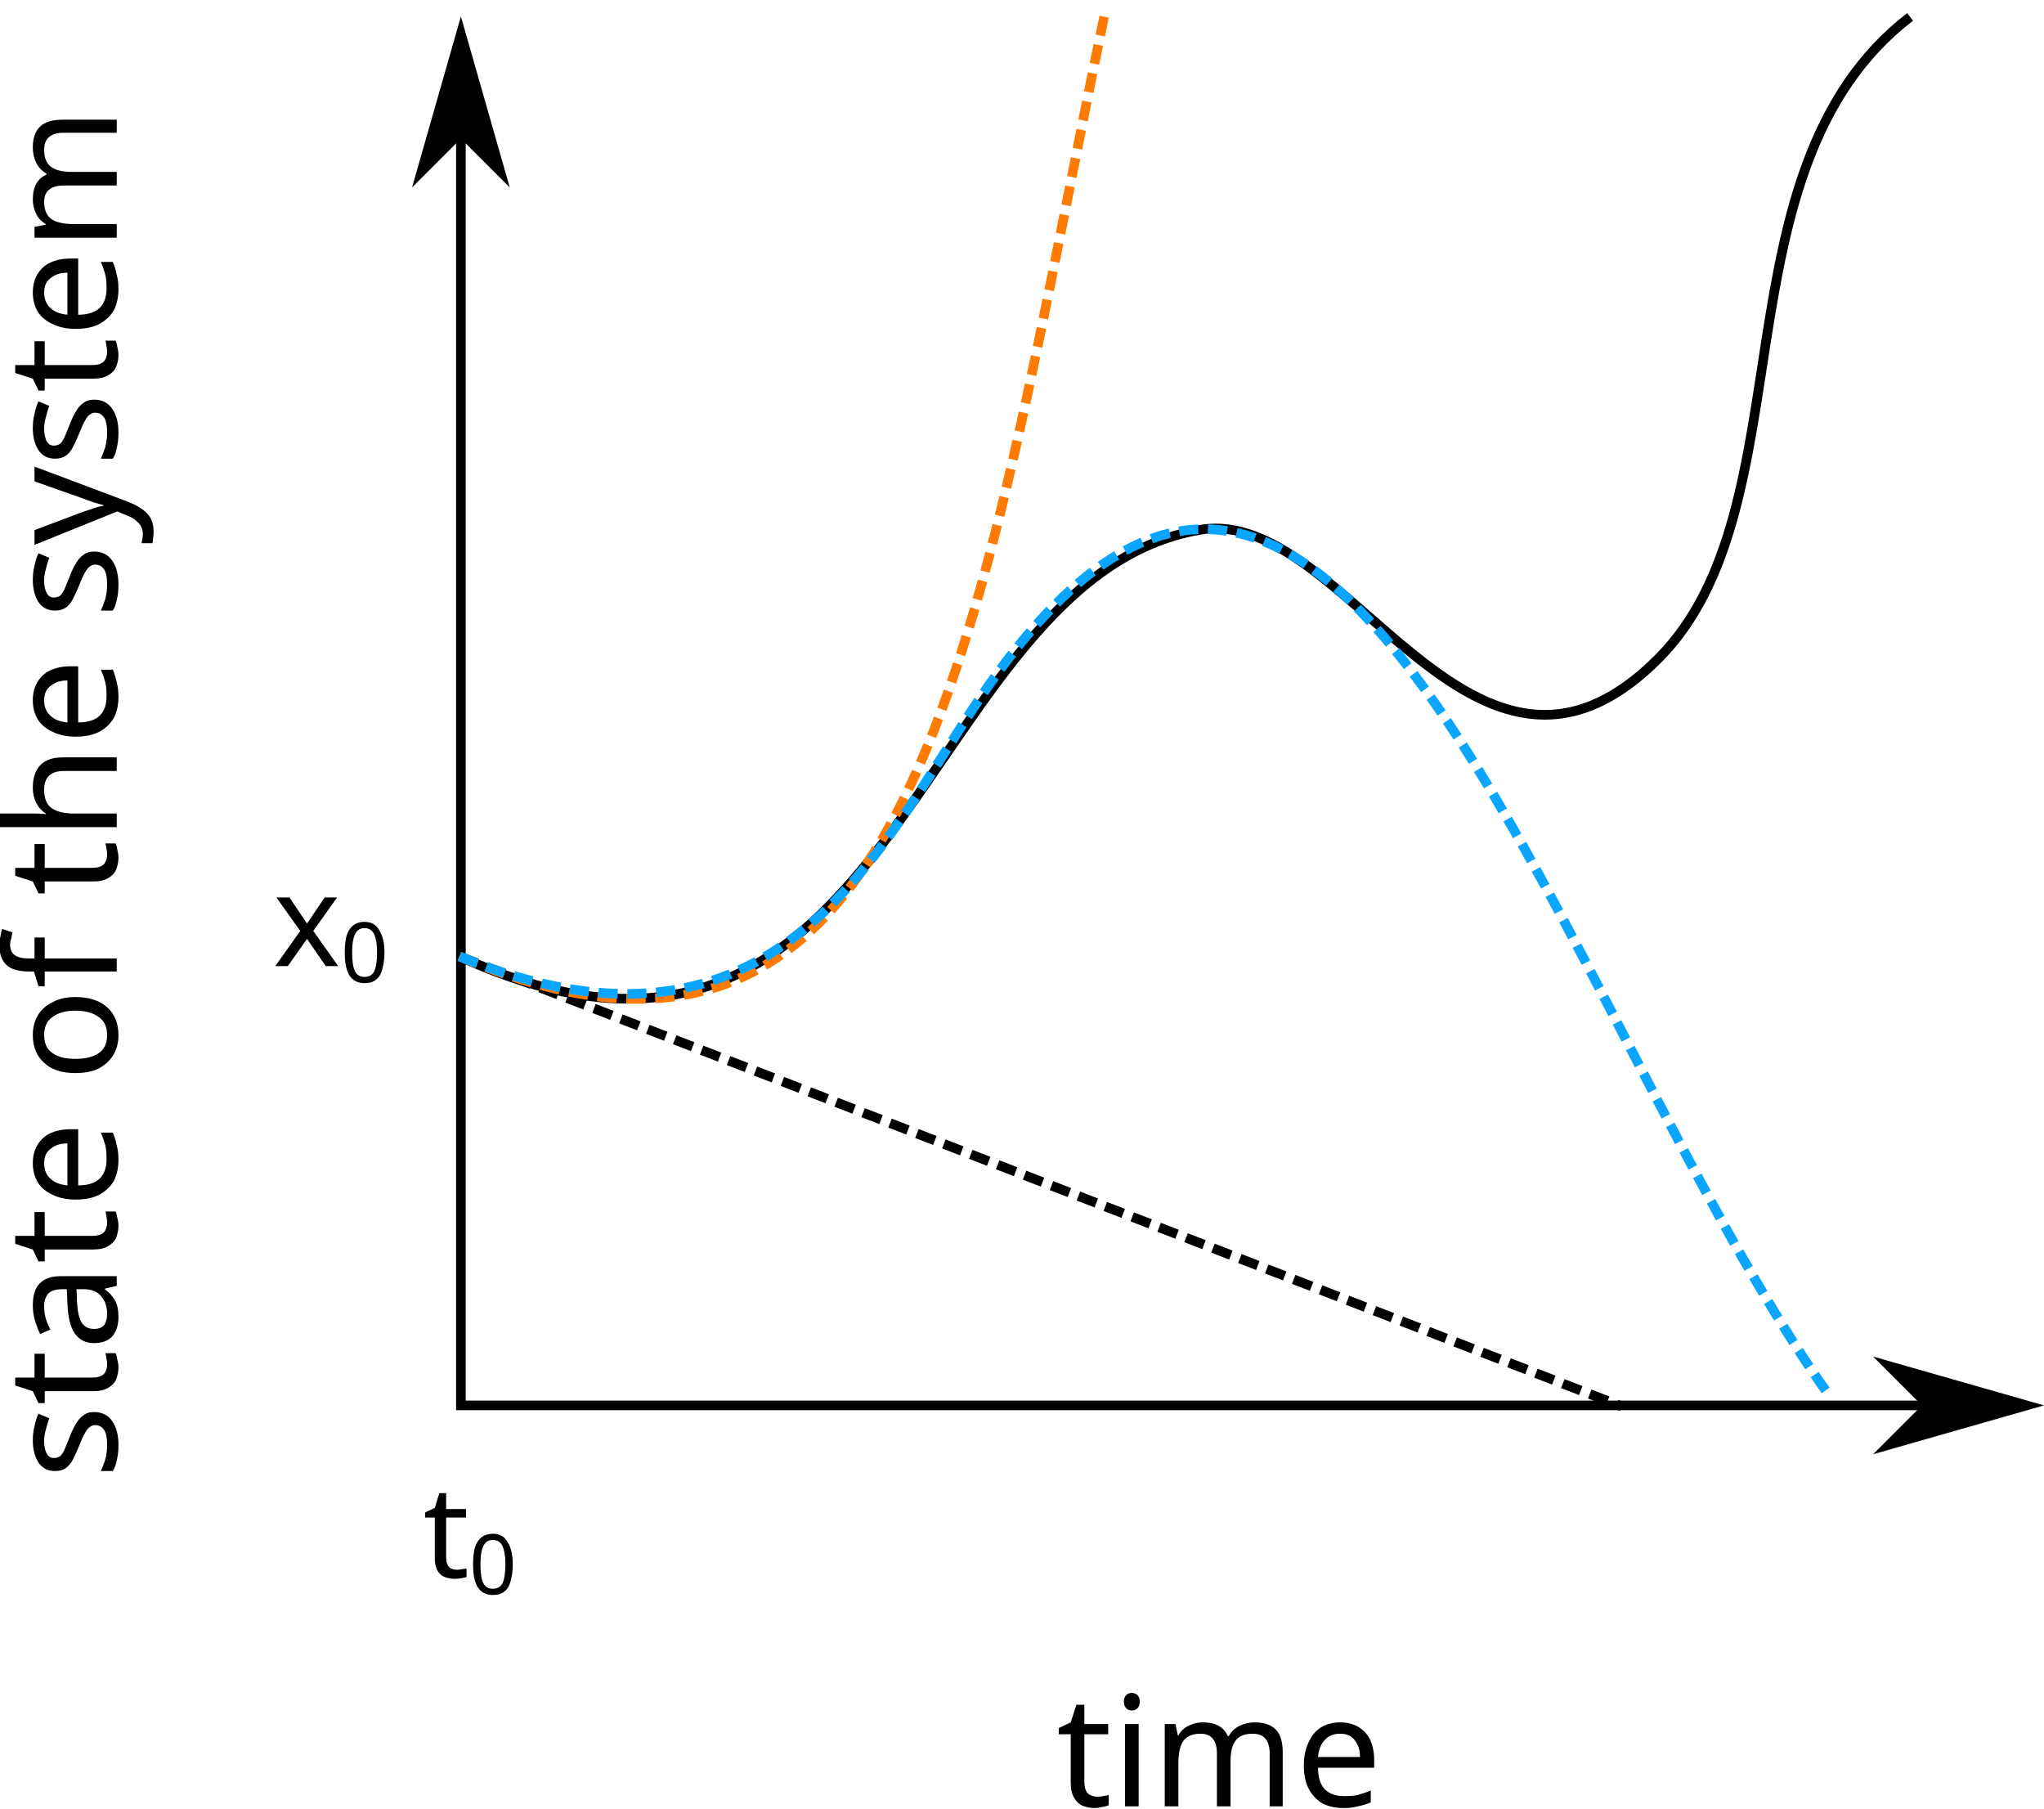
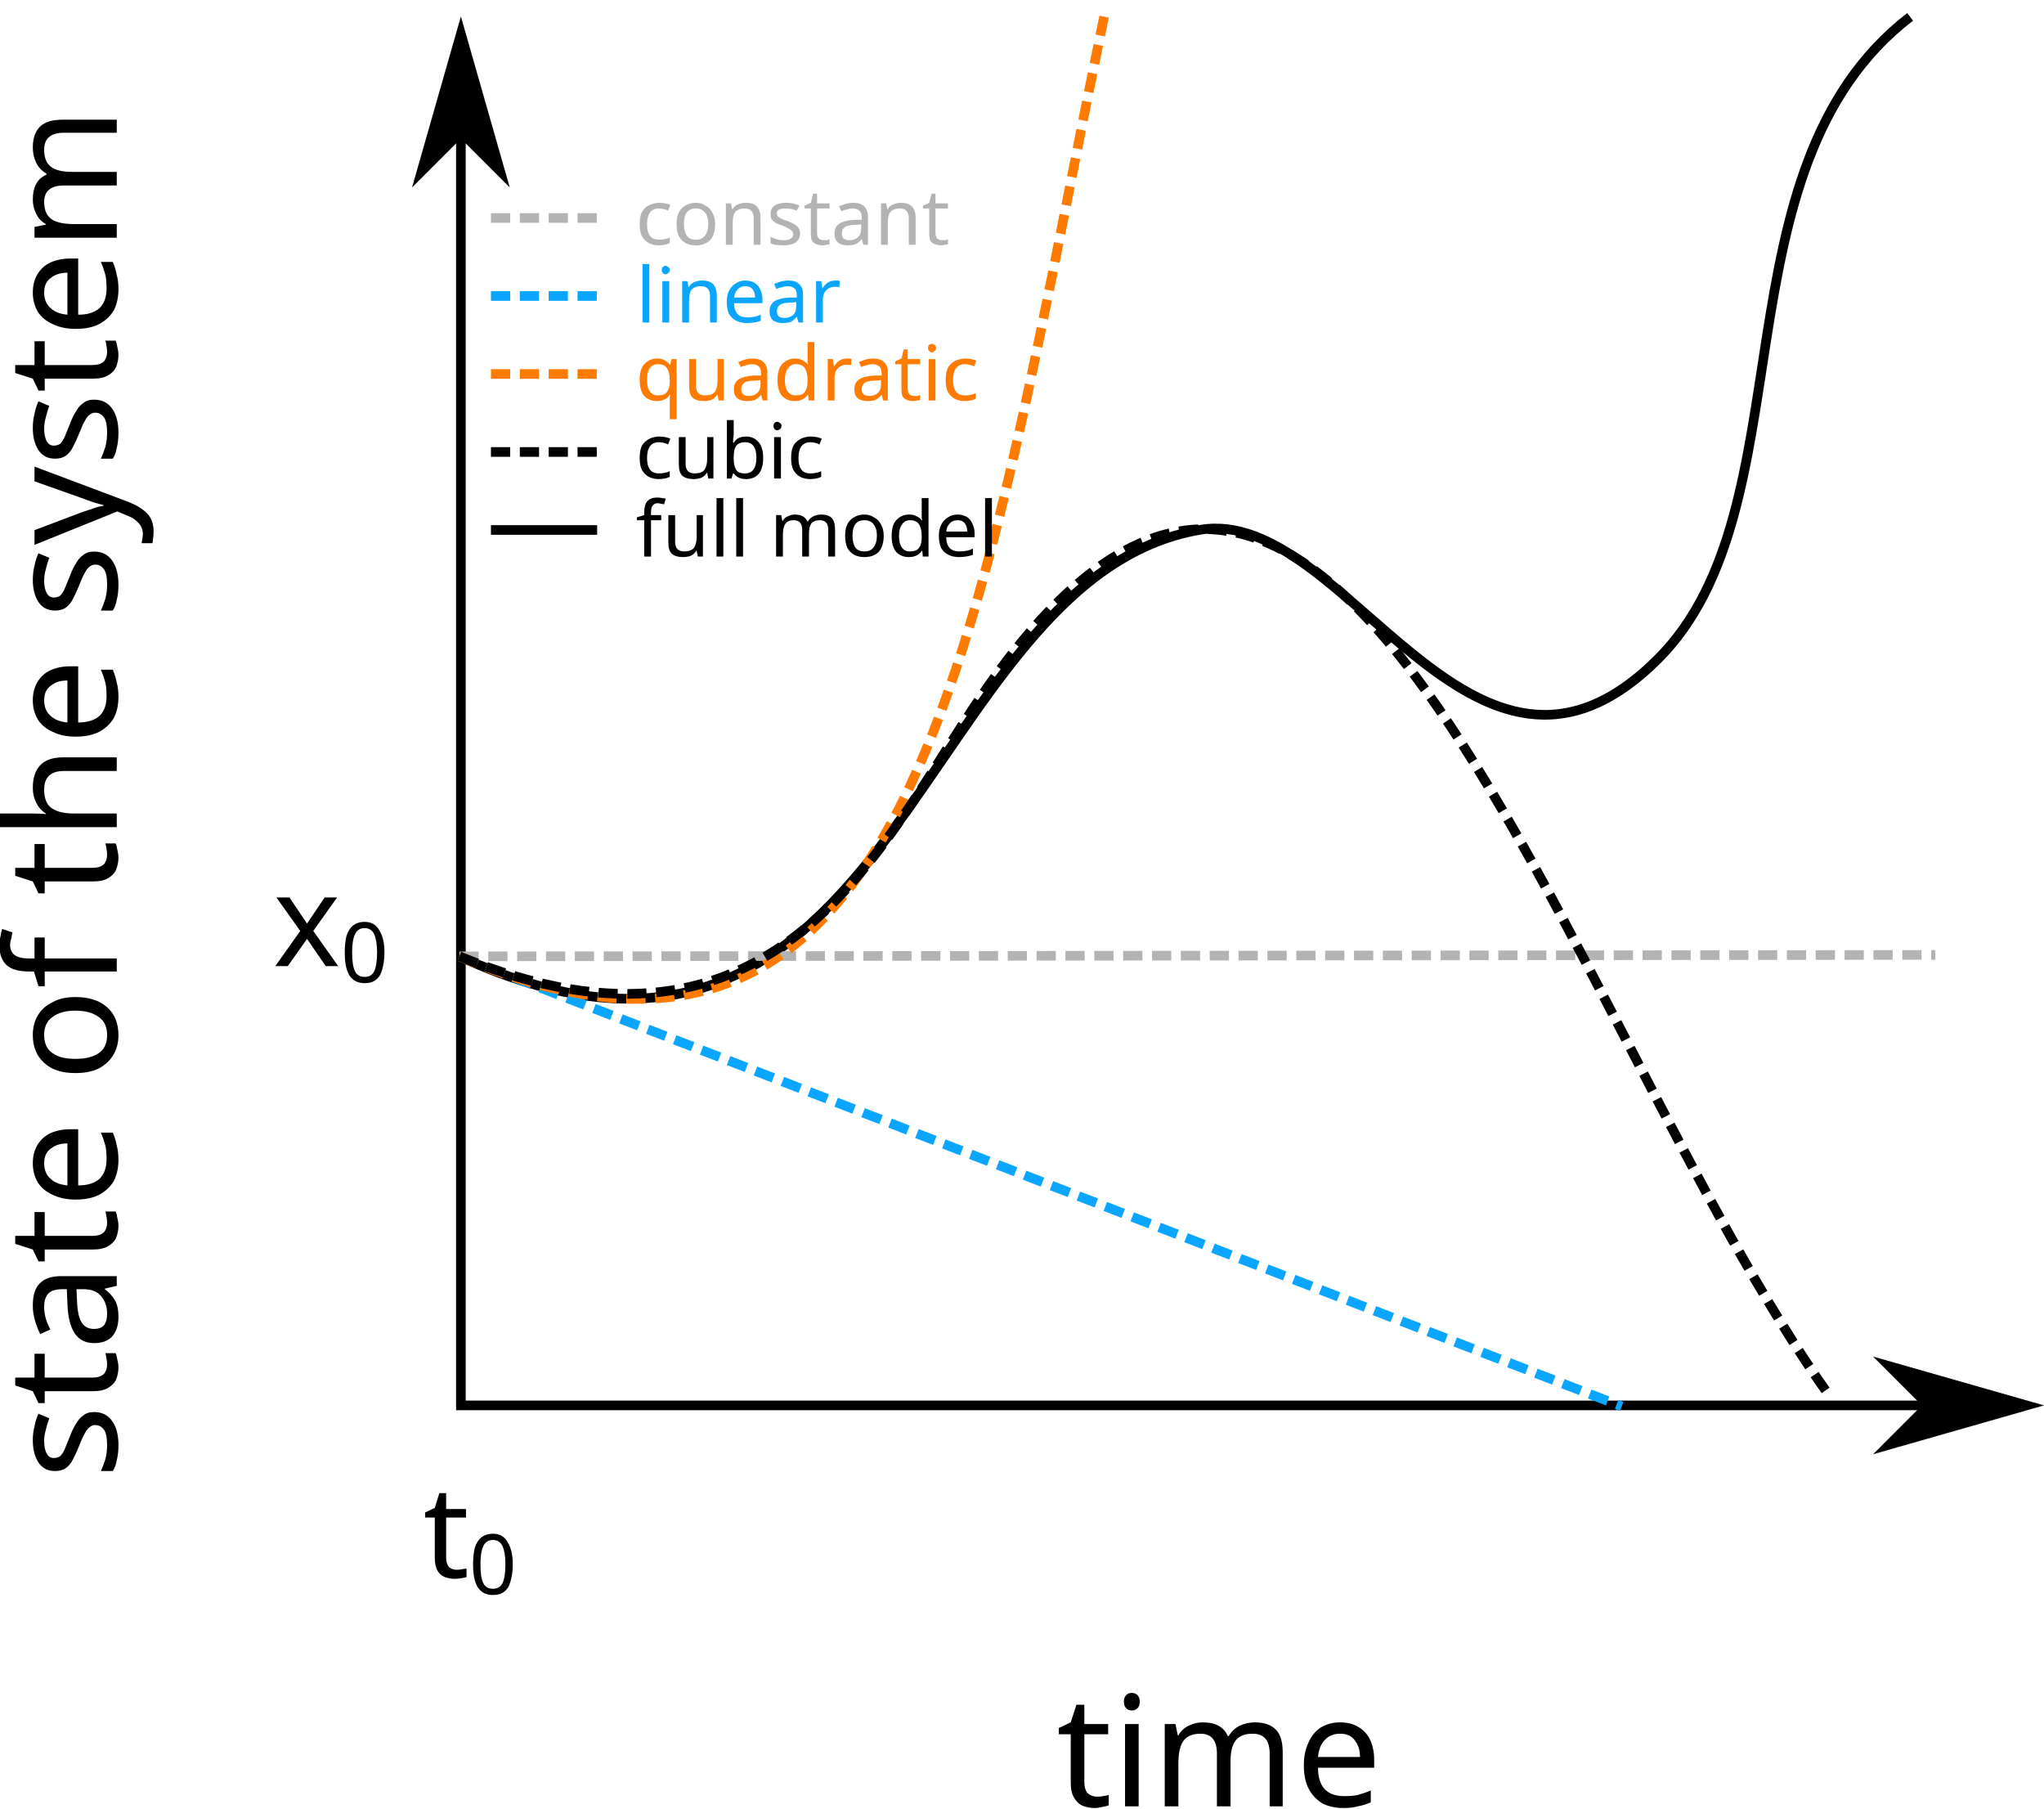
<svg xmlns="http://www.w3.org/2000/svg" width="56.31mm" height="49.808mm" viewBox="0 0 56.31 49.808" version="1.1" id="svg8369" xml:space="preserve">
  <defs id="defs8366">
    <marker style="overflow:visible" id="Arrow1Lstart" refX="0" refY="0" orient="auto">
      <path transform="matrix(0.8,0,0,0.8,10,0)" style="fill:context-stroke;fill-rule:evenodd;stroke:context-stroke;stroke-width:1pt" d="M 0,0 5,-5 -12.5,0 5,5 Z" id="path1198" />
    </marker>
    <marker style="overflow:visible" id="Arrow1Lend" refX="0" refY="0" orient="auto">
      <path transform="matrix(-0.8,0,0,-0.8,-10,0)" style="fill:context-stroke;fill-rule:evenodd;stroke:context-stroke;stroke-width:1pt" d="M 0,0 5,-5 -12.5,0 5,5 Z" id="path2091" />
    </marker>
    <marker style="overflow:visible" id="Arrow1Lend-3" refX="0" refY="0" orient="auto">
      <path transform="matrix(-0.8,0,0,-0.8,-10,0)" style="fill:context-stroke;fill-rule:evenodd;stroke:context-stroke;stroke-width:1pt" d="M 0,0 5,-5 -12.5,0 5,5 Z" id="path2091-6" />
    </marker>
  </defs>
  <g id="layer1" transform="translate(-80.65865,-95.23494)">
    <path style="fill:none;stroke:#000000;stroke-width:0.265px;stroke-linecap:butt;stroke-linejoin:miter;stroke-opacity:1;marker-start:url(#Arrow1Lstart);marker-end:url(#Arrow1Lend)" d="M 93.356,96.202 V 133.942 H 136.455" id="path1116" />
    <text xml:space="preserve" style="font-style:normal;font-weight:normal;font-size:4.233px;line-height:1.25;font-family:sans-serif;fill:#000000;fill-opacity:1;stroke:none;stroke-width:0.265" x="109.764" y="144.983" id="text1754">
      <tspan id="tspan1752" style="font-size:4.233px;stroke-width:0.265" x="109.764" y="144.983">time</tspan>
    </text>
    <text xml:space="preserve" style="font-style:normal;font-weight:normal;font-size:4.233px;line-height:1.25;font-family:sans-serif;fill:#000000;fill-opacity:1;stroke:none;stroke-width:0.265" x="-135.968" y="83.875" id="text1754-3" transform="rotate(-90)">
      <tspan id="tspan1752-6" style="font-size:4.233px;stroke-width:0.265" x="-135.968" y="83.875">state of the system</tspan>
    </text>
    <text xml:space="preserve" style="font-style:normal;font-weight:normal;font-size:3.528px;line-height:1.25;font-family:sans-serif;fill:#000000;fill-opacity:1;stroke:none;stroke-width:0.265" x="92.309" y="138.688" id="text4125">
      <tspan id="tspan4123" style="font-size:3.528px;stroke-width:0.265" x="92.309" y="138.688">t<tspan style="font-size:65%;baseline-shift:sub" id="tspan11405">0</tspan>
      </tspan>
    </text>
    <text xml:space="preserve" style="font-style:normal;font-weight:normal;font-size:3.528px;line-height:1.25;font-family:sans-serif;fill:#000000;fill-opacity:1;stroke:none;stroke-width:0.265" x="88.181" y="121.842" id="text4125-7">
      <tspan id="tspan4123-5" style="font-size:3.528px;stroke-width:0.265" x="88.181" y="121.842">x<tspan style="font-size:65%;baseline-shift:sub" id="tspan6778">0</tspan>
      </tspan>
    </text>
    <path style="fill:none;stroke:#000000;stroke-width:0.265;stroke-linecap:butt;stroke-linejoin:miter;stroke-opacity:1;stroke-miterlimit:4;stroke-dasharray:none" d="m 93.315,121.575 c 12.123,5.553 12.55,-10.439 20.424,-11.751 3.99,-0.665 7.473,8.682 12.6,3.555 4.17,-4.17 1.479,-13.476 6.941,-17.679" id="path7423" />
-     <path style="fill:none;stroke:#000000;stroke-width:0.265;stroke-linecap:butt;stroke-linejoin:miter;stroke-miterlimit:4;stroke-dasharray:0.53,0.265;stroke-dashoffset:0;stroke-opacity:1" d="m 93.315,121.575 32.02,12.395 m -18.479,-8.881" id="path7580" />
+     <path style="fill:none;stroke:#09a5ff;stroke-width:0.265;stroke-linecap:butt;stroke-linejoin:miter;stroke-miterlimit:4;stroke-dasharray:0.53, 0.265;stroke-dashoffset:0;stroke-opacity:1" d="m 93.315,121.575 32.02,12.395 m -18.479,-8.881" id="path7580" />
+     <path style="fill:none;stroke:#b3b3b3;stroke-width:0.265;stroke-linecap:butt;stroke-linejoin:miter;stroke-miterlimit:4;stroke-dasharray:0.53, 0.265;stroke-dashoffset:0;stroke-opacity:1" d="m 93.315,121.575 40.66,-0.04" id="path7580-36" />
    <path style="fill:none;stroke:#ff7b00;stroke-width:0.265;stroke-linecap:butt;stroke-linejoin:miter;stroke-miterlimit:4;stroke-dasharray:0.53,0.265;stroke-dashoffset:0;stroke-opacity:1" d="M 93.315,121.575 C 106.196,127.117 107.654,112.121 111.129,95.437" id="path7580-3" />
-     <path style="fill:none;stroke:#09a5ff;stroke-width:0.265;stroke-linecap:butt;stroke-linejoin:miter;stroke-miterlimit:4;stroke-dasharray:0.53,0.265;stroke-dashoffset:0;stroke-opacity:1" d="m 93.315,121.575 c 8.775,3.611 11.597,-3.081 14.376,-7.164 9.841,-14.458 15.892,8.831 23.397,19.311" id="path7580-3-5" />
+     <path style="fill:none;stroke:#000000;stroke-width:0.265;stroke-linecap:butt;stroke-linejoin:miter;stroke-miterlimit:4;stroke-dasharray:0.53, 0.265;stroke-dashoffset:0;stroke-opacity:1" d="m 93.315,121.575 c 8.775,3.611 11.597,-3.081 14.376,-7.164 9.841,-14.458 15.892,8.831 23.397,19.311" id="path7580-3-5" />
+     <path style="fill:none;stroke:#09a5ff;stroke-width:0.265;stroke-linecap:butt;stroke-linejoin:miter;stroke-miterlimit:4;stroke-dasharray:0.53, 0.265;stroke-dashoffset:0;stroke-opacity:1" d="m 94.184,103.387 h 2.925" id="path1188" />
+     <path style="fill:none;stroke:#000000;stroke-width:0.265;stroke-linecap:butt;stroke-linejoin:miter;stroke-miterlimit:4;stroke-dasharray:none;stroke-dashoffset:0;stroke-opacity:1" d="m 94.184,109.831 h 2.925" id="path1188-56" />
+     <path style="fill:none;stroke:#b3b3b3;stroke-width:0.265;stroke-linecap:butt;stroke-linejoin:miter;stroke-miterlimit:4;stroke-dasharray:0.53, 0.265;stroke-dashoffset:0;stroke-opacity:1" d="m 94.184,101.239 h 2.925" id="path1188-7" />
+     <path style="fill:none;stroke:#ff7b00;stroke-width:0.265;stroke-linecap:butt;stroke-linejoin:miter;stroke-miterlimit:4;stroke-dasharray:0.53, 0.265;stroke-dashoffset:0;stroke-opacity:1" d="m 94.184,105.535 h 2.925" id="path1188-5" />
+     <path style="fill:none;stroke:#000000;stroke-width:0.265;stroke-linecap:butt;stroke-linejoin:miter;stroke-miterlimit:4;stroke-dasharray:0.53, 0.265;stroke-dashoffset:0;stroke-opacity:1" d="m 94.184,107.683 h 2.925" id="path1188-3" />
+     <text xml:space="preserve" style="font-size:2.117px;line-height:1.25;font-family:cmr10;-inkscape-font-specification:cmr10;stroke-width:0.265" x="98.173" y="110.565" id="text2564">
+       <tspan id="tspan2562" style="font-size:2.117px;stroke-width:0.265" x="98.173" y="110.565">full model</tspan>
+     </text>
+     <text xml:space="preserve" style="font-size:2.117px;line-height:1.25;font-family:cmr10;-inkscape-font-specification:cmr10;stroke-width:0.265" x="98.173" y="108.417" id="text2564-2">
+       <tspan id="tspan2562-9" style="font-size:2.117px;stroke-width:0.265" x="98.173" y="108.417">cubic</tspan>
+     </text>
+     <text xml:space="preserve" style="font-size:2.117px;line-height:1.25;font-family:cmr10;-inkscape-font-specification:cmr10;stroke-width:0.265;fill:#ff7b00;fill-opacity:1" x="98.173" y="106.269" id="text2564-1">
+       <tspan id="tspan2562-2" style="font-size:2.117px;stroke-width:0.265;fill:#ff7b00;fill-opacity:1" x="98.173" y="106.269">quadratic</tspan>
+     </text>
+     <text xml:space="preserve" style="font-size:2.117px;line-height:1.25;font-family:cmr10;-inkscape-font-specification:cmr10;stroke-width:0.265;fill:#09a5ff;fill-opacity:1" x="98.173" y="104.121" id="text2564-7">
+       <tspan id="tspan2562-0" style="font-size:2.117px;stroke-width:0.265;fill:#09a5ff;fill-opacity:1" x="98.173" y="104.121">linear</tspan>
+     </text>
+     <text xml:space="preserve" style="font-size:2.117px;line-height:1.25;font-family:cmr10;-inkscape-font-specification:cmr10;stroke-width:0.265;fill:#b3b3b3;fill-opacity:1" x="98.173" y="101.973" id="text2564-9">
+       <tspan id="tspan2562-3" style="font-size:2.117px;stroke-width:0.265;fill:#b3b3b3;fill-opacity:1" x="98.173" y="101.973">constant</tspan>
+     </text>
  </g>
</svg>
